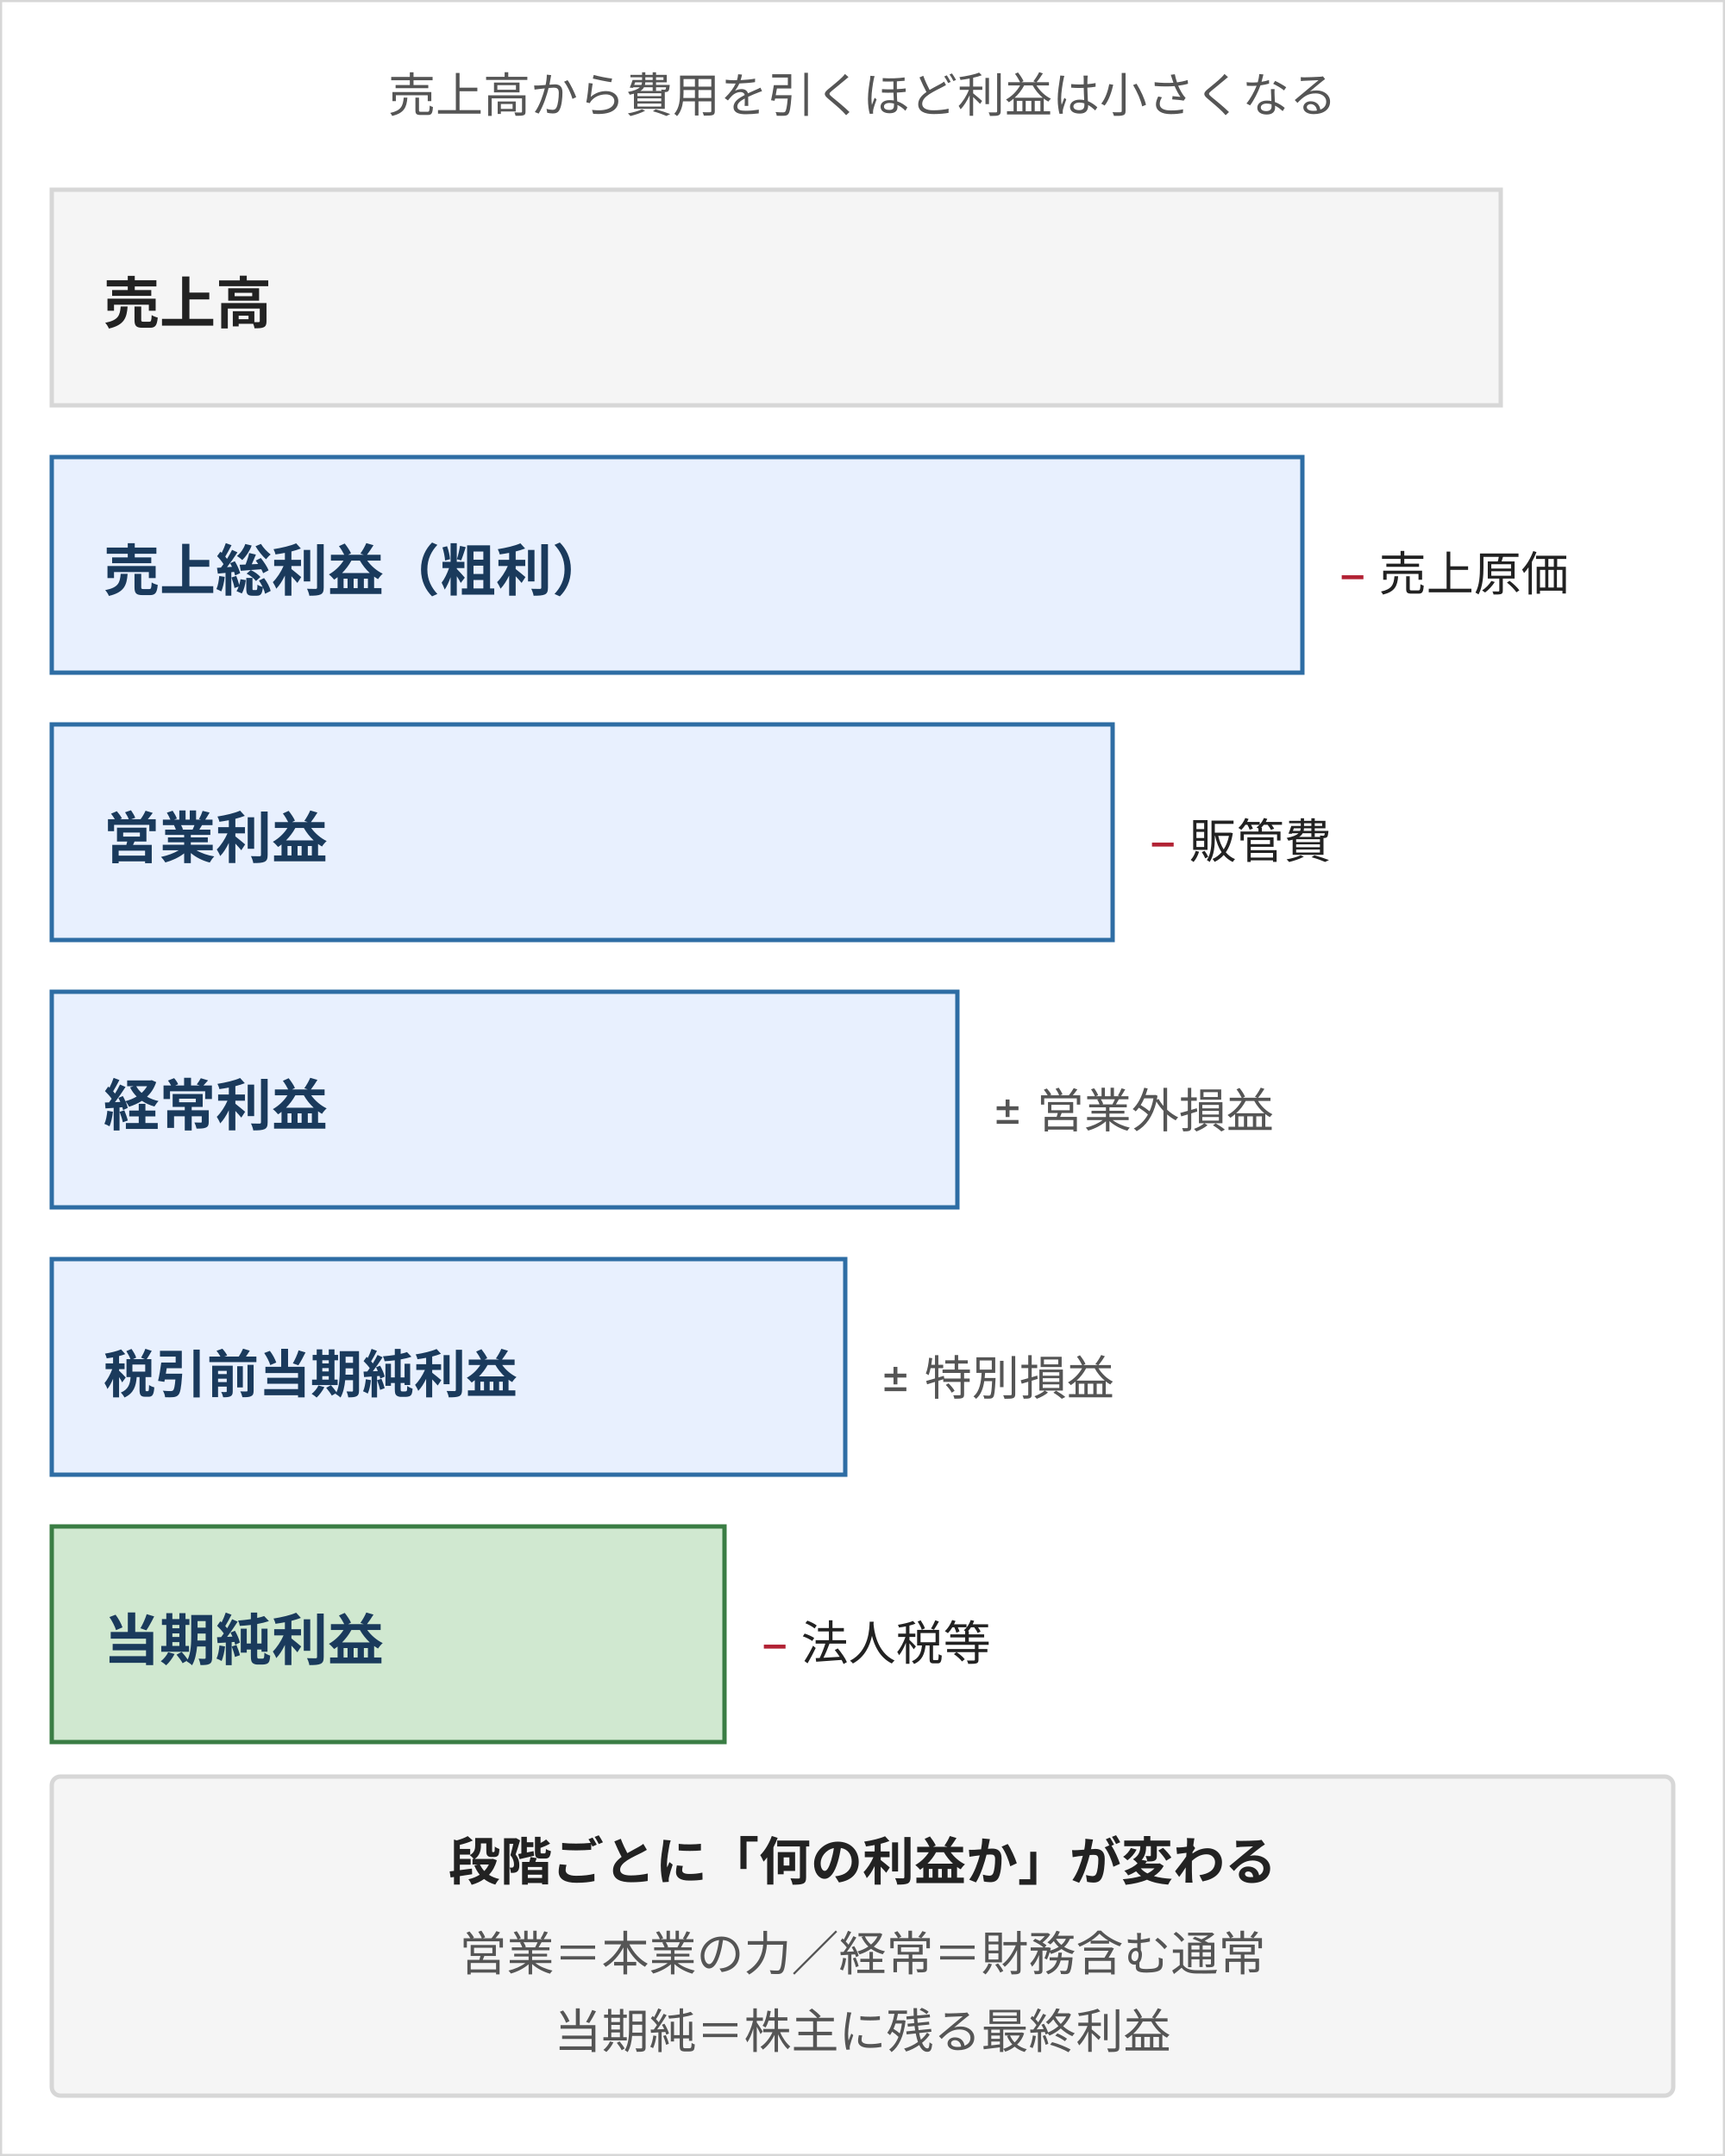
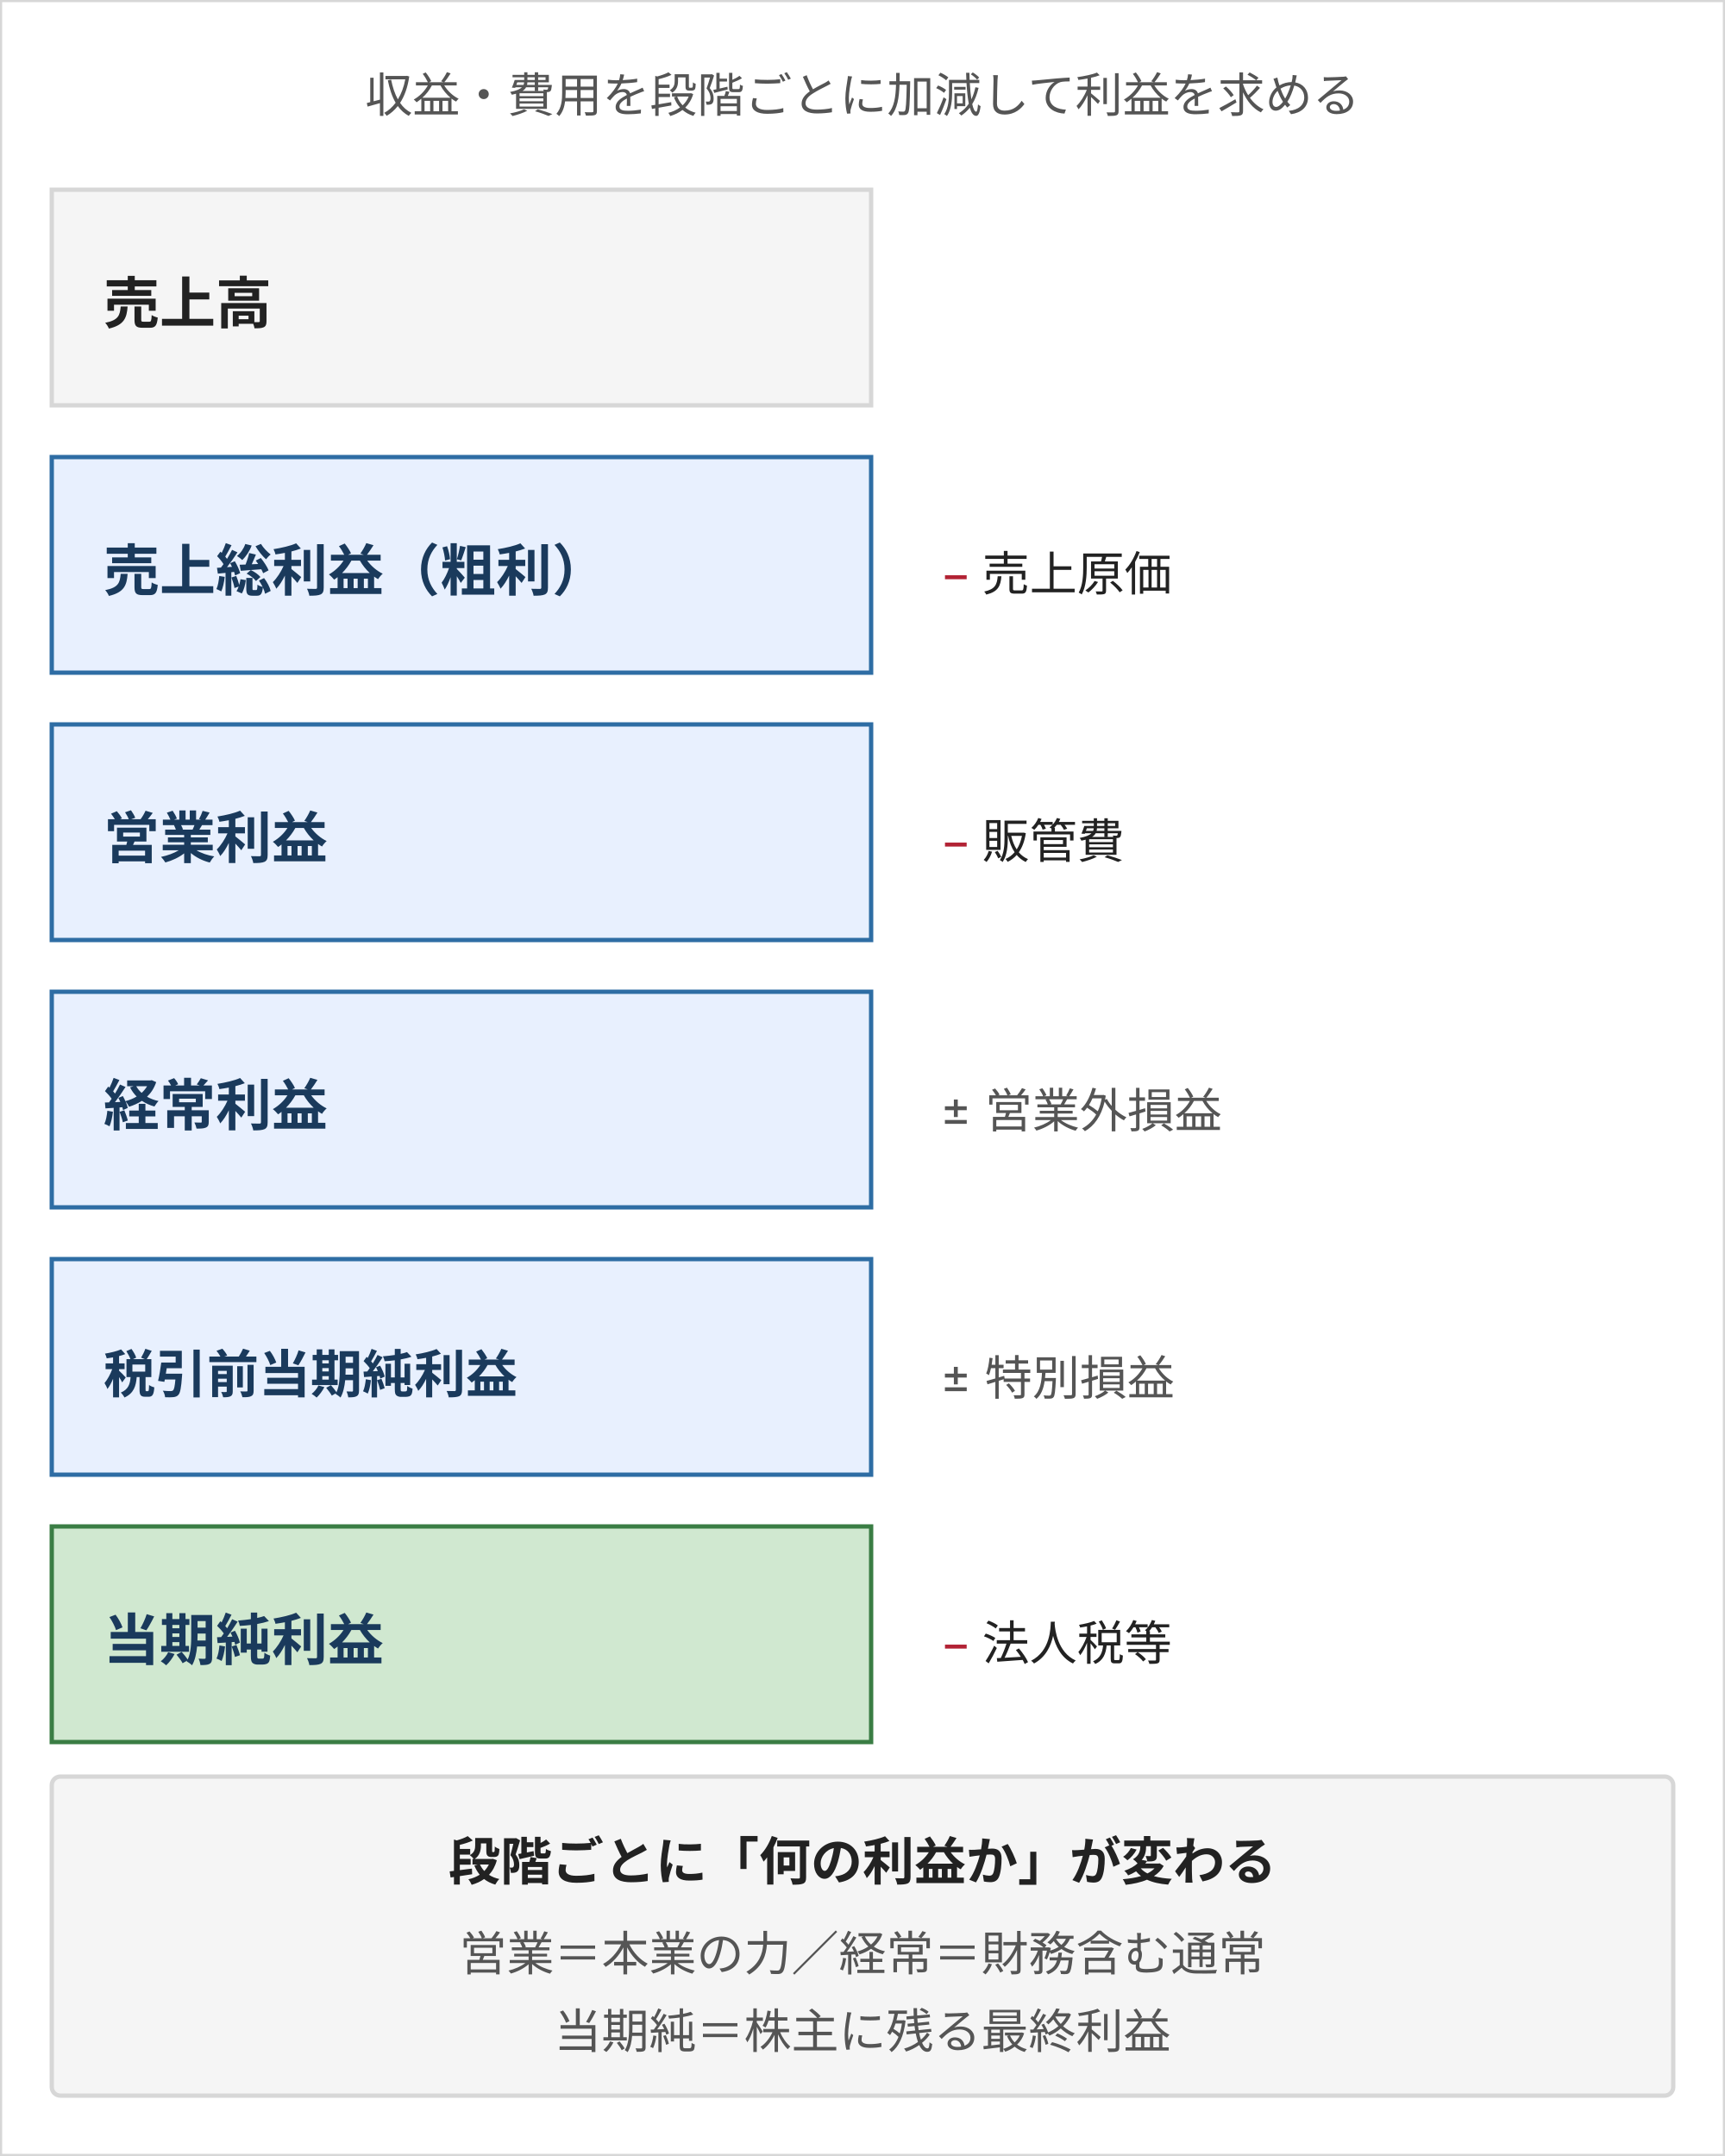
- <svg xmlns="http://www.w3.org/2000/svg" width="400" height="500" viewBox="0 0 400 500" style="max-width:400px;width:100%" role="img" aria-label="損益計算書の5つの利益の段階を、幅が段階的に狭まる階段で示す。売上高から売上原価を引くと売上総利益、販管費を引くと営業利益、営業外損益を加減すると経常利益、特別損益を加減すると税引前当期純利益、法人税等を引くと当期純利益となり、費用を引くほど利益は小さくなる" font-family="Inter, &quot;Noto Sans JP&quot;, &quot;Hiragino Kaku Gothic ProN&quot;, sans-serif">
+ <svg xmlns="http://www.w3.org/2000/svg" width="400" height="500" viewBox="0 0 400 500" style="max-width:400px;width:100%" role="img" aria-label="損益計算書の5つの利益を収益と費用の加減で順に求める。各枠の幅は金額を表さない" font-family="Inter, &quot;Noto Sans JP&quot;, &quot;Hiragino Kaku Gothic ProN&quot;, sans-serif">
  <rect width="400" height="500" fill="#ffffff" stroke="#d7d7d7" />
-   <text x="200" y="26" text-anchor="middle" font-size="11" fill="#555">売上高から費用を引くほど利益は小さくなる</text>
-   <rect x="12" y="44" width="336" height="50" fill="#f5f5f5" stroke="#d7d7d7" />
+   <text x="200" y="26" text-anchor="middle" font-size="11" fill="#555">収益・費用を段階ごとに加減して利益を求める</text>
+   <rect x="12" y="44" width="190" height="50" fill="#f5f5f5" stroke="#d7d7d7" />
  <text x="24" y="75" font-size="13" font-weight="bold" fill="#222">売上高</text>
-   <rect x="12" y="106" width="290" height="50" fill="#e8f0fe" stroke="#2e6da4" />
+   <rect x="12" y="106" width="190" height="50" fill="#e8f0fe" stroke="#2e6da4" />
  <text x="24" y="137" font-size="13" font-weight="bold" fill="#1a3a5c">売上総利益（粗利）</text>
-   <text x="310" y="137" font-size="11" fill="#222">
+   <text x="218" y="137" font-size="11" fill="#222">
    <tspan fill="#b22234">−</tspan> 売上原価</text>
-   <rect x="12" y="168" width="246" height="50" fill="#e8f0fe" stroke="#2e6da4" />
+   <rect x="12" y="168" width="190" height="50" fill="#e8f0fe" stroke="#2e6da4" />
  <text x="24" y="199" font-size="13" font-weight="bold" fill="#1a3a5c">営業利益</text>
-   <text x="266" y="199" font-size="11" fill="#222">
+   <text x="218" y="199" font-size="11" fill="#222">
    <tspan fill="#b22234">−</tspan> 販管費</text>
-   <rect x="12" y="230" width="210" height="50" fill="#e8f0fe" stroke="#2e6da4" />
+   <rect x="12" y="230" width="190" height="50" fill="#e8f0fe" stroke="#2e6da4" />
  <text x="24" y="261" font-size="13" font-weight="bold" fill="#1a3a5c">経常利益</text>
-   <text x="230" y="261" font-size="11" fill="#555">± 営業外損益</text>
-   <rect x="12" y="292" width="184" height="50" fill="#e8f0fe" stroke="#2e6da4" />
+   <text x="218" y="261" font-size="11" fill="#555">± 営業外損益</text>
+   <rect x="12" y="292" width="190" height="50" fill="#e8f0fe" stroke="#2e6da4" />
  <text x="24" y="323" font-size="12" font-weight="bold" fill="#1a3a5c">税引前当期純利益</text>
-   <text x="204" y="323" font-size="11" fill="#555">± 特別損益</text>
-   <rect x="12" y="354" width="156" height="50" fill="#d0e8d0" stroke="#3a7d44" />
+   <text x="218" y="323" font-size="11" fill="#555">± 特別損益</text>
+   <rect x="12" y="354" width="190" height="50" fill="#d0e8d0" stroke="#3a7d44" />
  <text x="24" y="385" font-size="13" font-weight="bold" fill="#1a3a5c">当期純利益</text>
-   <text x="176" y="385" font-size="11" fill="#222">
+   <text x="218" y="385" font-size="11" fill="#222">
    <tspan fill="#b22234">−</tspan> 法人税等</text>
  <rect x="12" y="412" width="376" height="74" fill="#f5f5f5" stroke="#d7d7d7" rx="2" />
  <text x="200" y="436" text-anchor="middle" font-size="12" font-weight="bold" fill="#222">段階ごとに「何の利益か」が変わる</text>
  <text x="200" y="457" text-anchor="middle" font-size="11" fill="#555">営業＝本業の力／経常＝財務含む通常</text>
  <text x="200" y="475" text-anchor="middle" font-size="11" fill="#555">当期純＝株主に残る最終利益</text>
</svg>
